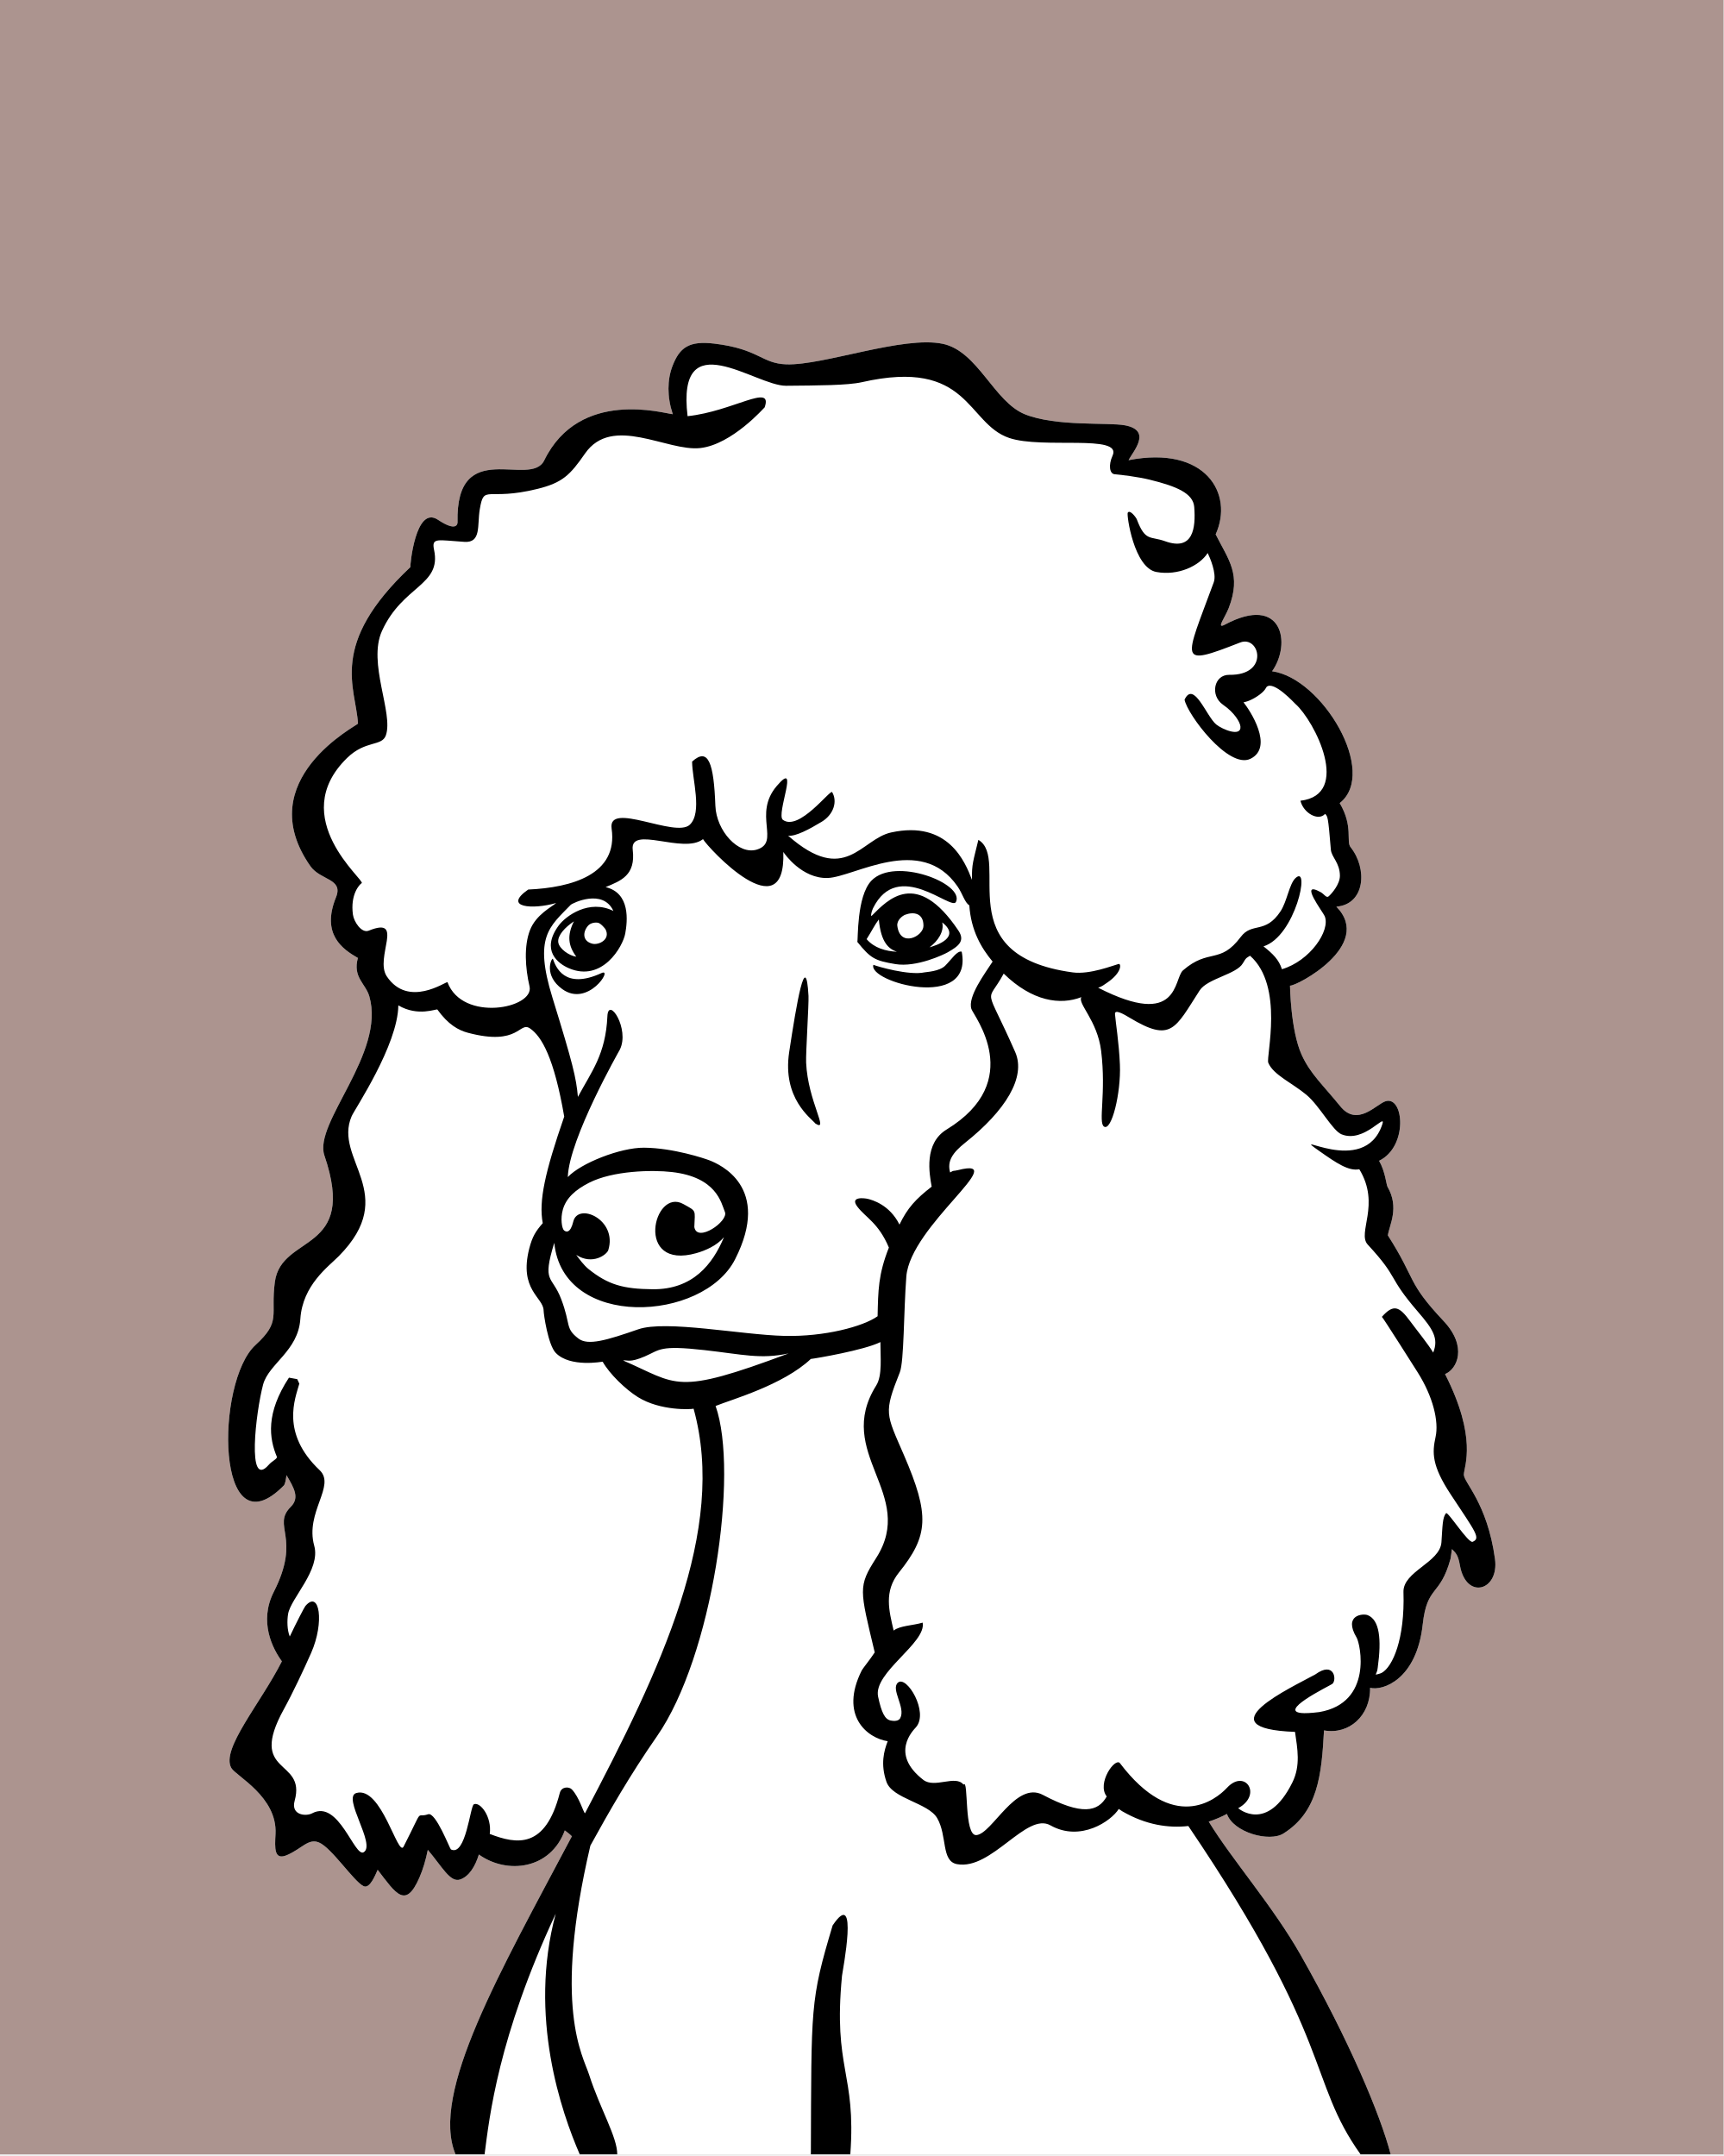
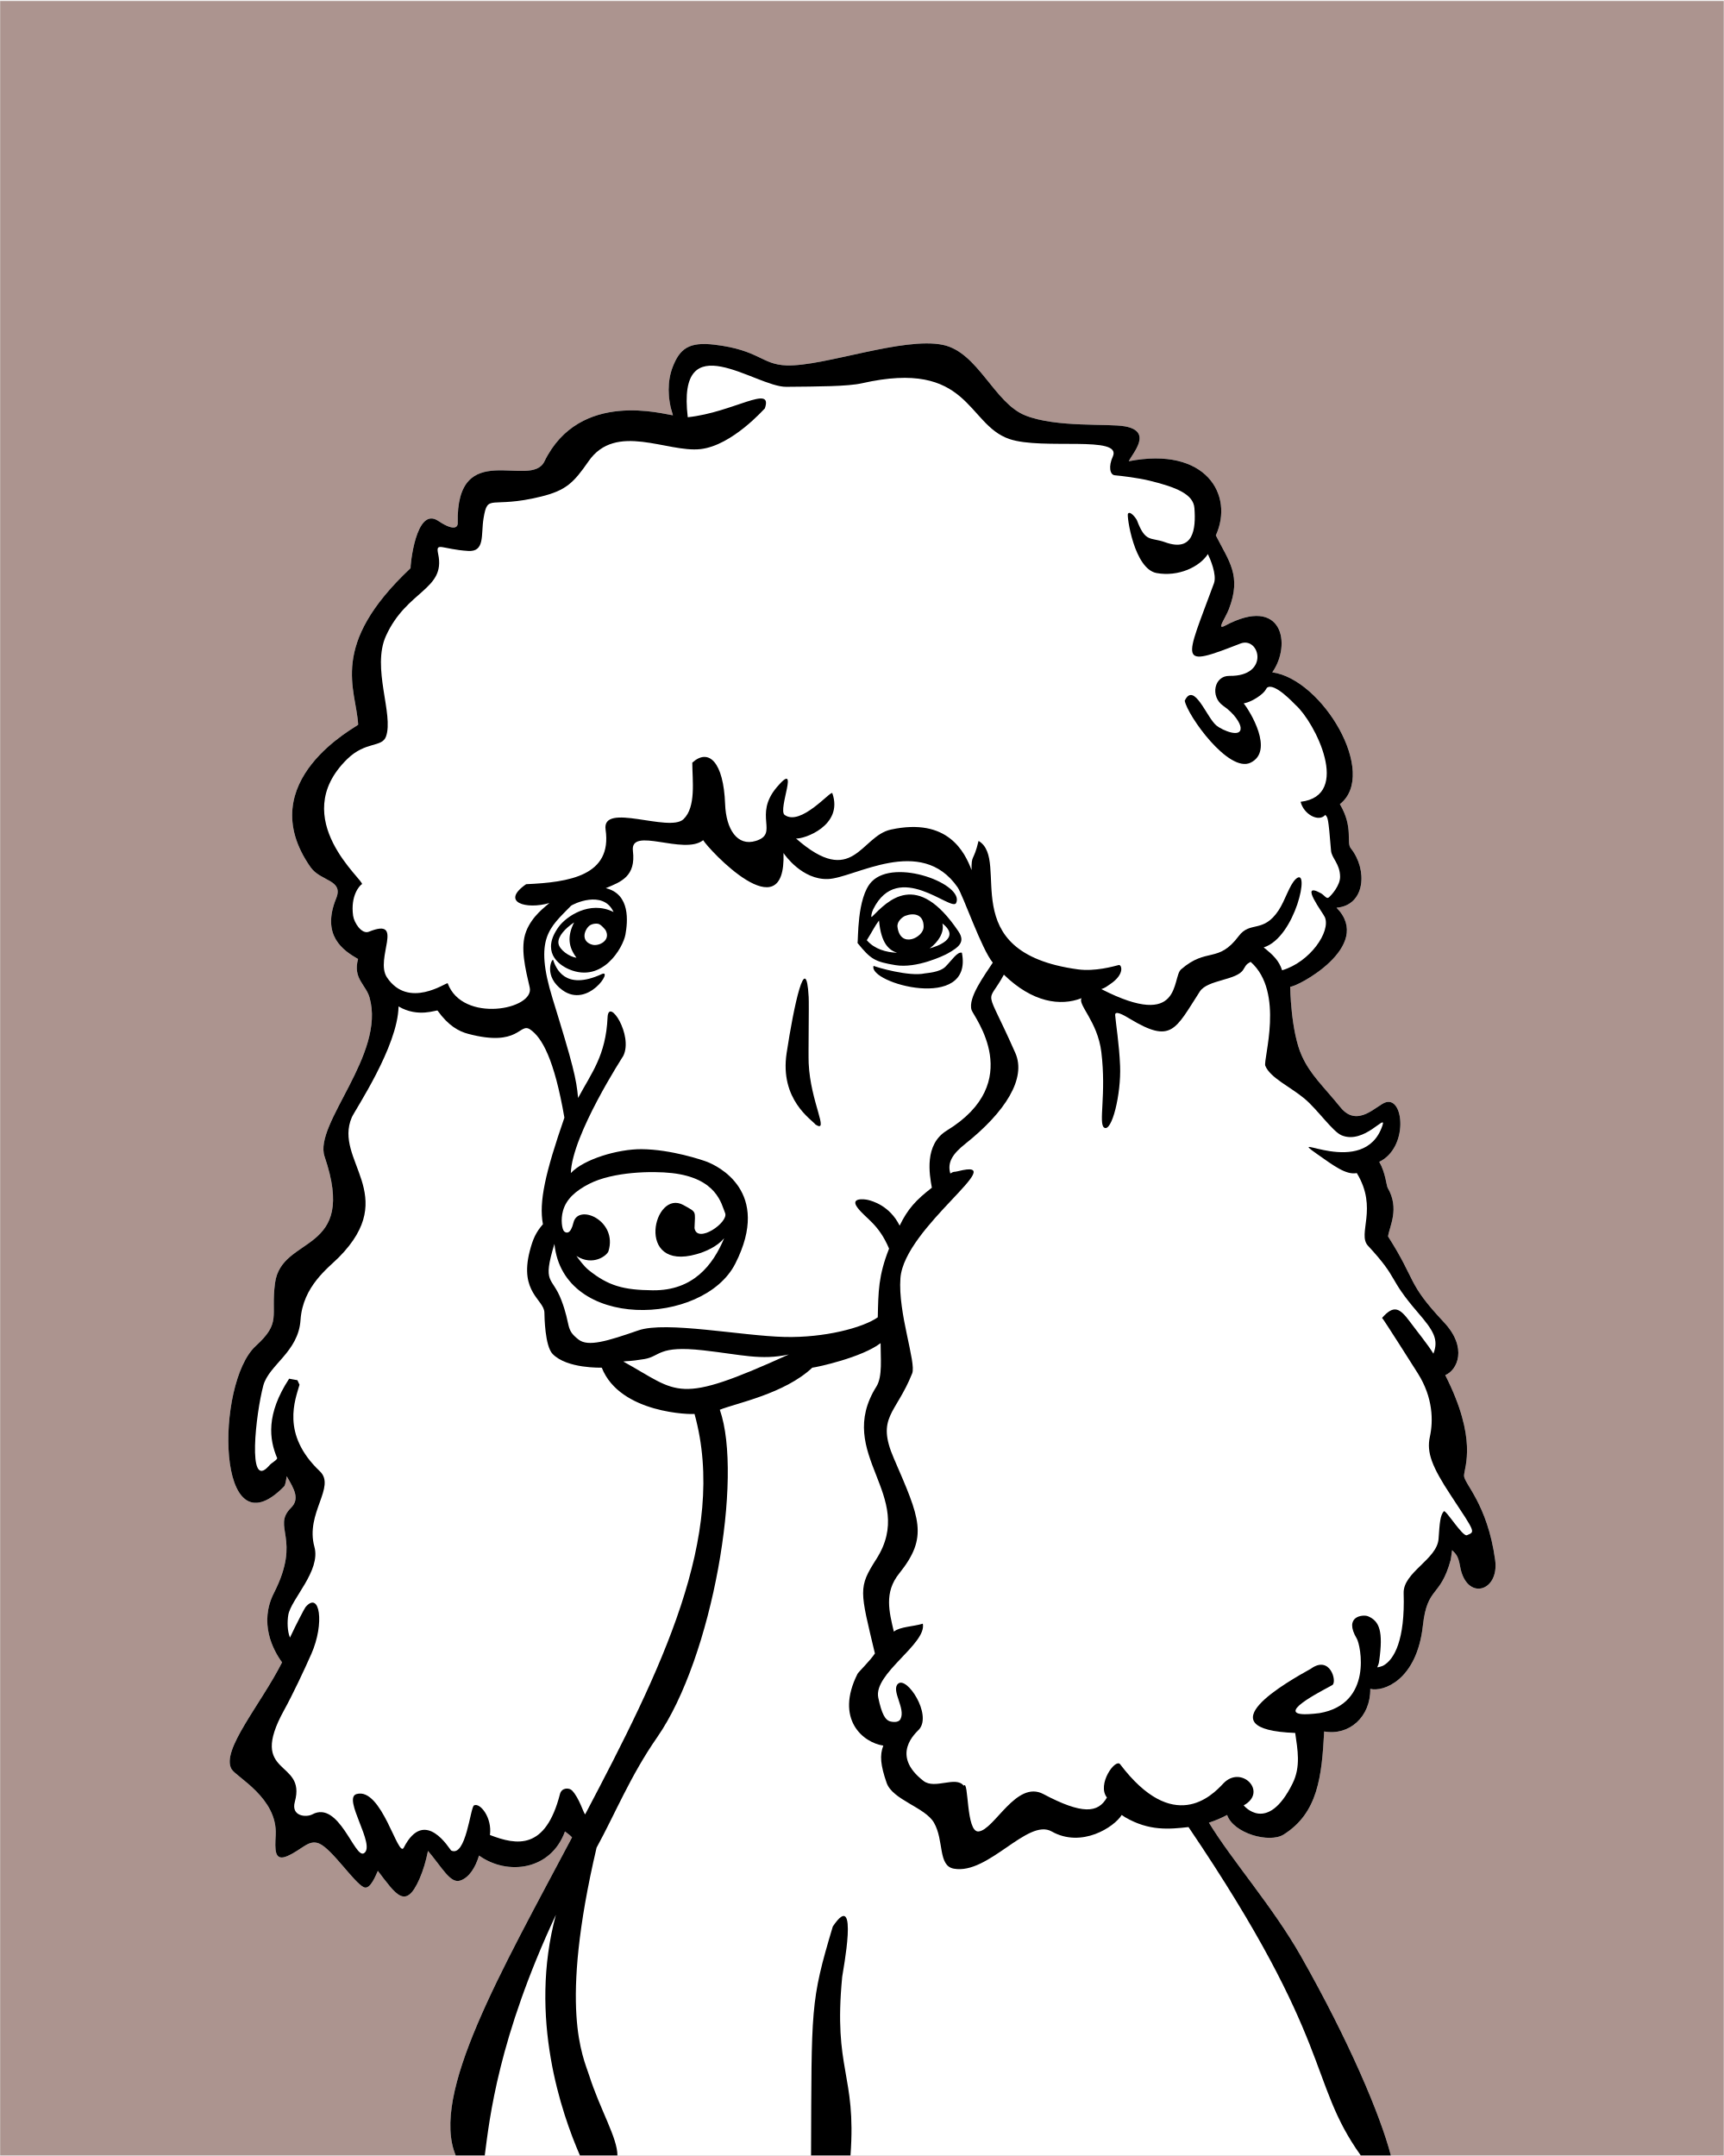
<svg xmlns="http://www.w3.org/2000/svg" width="100%" height="100%" viewBox="0 0 945 1182" version="1.1" xml:space="preserve" style="fill-rule:evenodd;clip-rule:evenodd;stroke-linejoin:round;stroke-miterlimit:2;">
-   <g transform="matrix(1,0,0,1,-11237.1,-1406.58)">
+   <g transform="matrix(1,0,0,1,-11237,-1406)">
    <g id="site_poodle" transform="matrix(0.26936,0,0,0.47619,11237.1,1406.58)">
      <rect x="0" y="0" width="3507.87" height="2480.32" style="fill:rgb(172,148,143);" />
      <g id="poodle" transform="matrix(3.7125,0,0,3.04563,-11756.4,-1117.53)">
        <g transform="matrix(1,0,0,0.689512,-882.37,366.927)">
          <path d="M4811.47,1181.1L4298.81,1181.1C4284.8,1147.56 4323.17,1081.22 4362.59,1006.73C4361.46,1005.53 4360.07,1004.52 4358.71,1003.49C4350.95,1024.86 4327.17,1027.84 4311.6,1016.72C4309.62,1023.17 4306.26,1028.78 4301.27,1030.43C4295.86,1032.22 4291.41,1023.33 4283.61,1014.16C4282.52,1019.56 4281.03,1024.74 4279,1029.38C4271.4,1046.76 4266.15,1038.2 4256.12,1025.1C4255.15,1027.11 4252,1035.74 4248.43,1034.08C4243.06,1031.58 4230.87,1012.95 4223.89,1010.1C4218.13,1007.75 4214.69,1013.41 4206.54,1016.98C4199.24,1020.18 4199.71,1013.28 4200.12,1005.43C4201.19,985.056 4178.42,973.679 4175.9,969.294C4170,959.039 4191.98,933.852 4203.61,910.795C4198.65,904.013 4190.82,889.173 4199.18,872.729C4214.52,842.558 4197.83,836.756 4208.5,826.083C4213.45,821.133 4210.3,815.83 4206.15,808.747C4205.76,811.349 4205.4,813.664 4204.68,814.398C4167.18,852.507 4166.97,757.644 4189.17,737.36C4203.45,724.312 4197.32,721.308 4199.75,702.884C4203.28,676.112 4245.39,687.651 4226.91,633.431C4220.85,615.646 4260.55,577.506 4251.55,546.239C4249.53,539.204 4242.33,535.862 4245.28,525.192C4236.97,520.413 4225.01,512.322 4233.27,491.951C4237.48,481.578 4224.78,482.767 4219.23,474.833C4186.06,427.456 4245.39,397.527 4245.34,396.706C4244.19,376.947 4228.85,353.424 4274.05,310.928C4273.82,310.462 4276.8,276.713 4289.2,284.982C4299.36,291.753 4299.93,287.229 4299.91,286.365C4298.81,238.747 4339.85,267.948 4347.43,252.419C4366.84,212.682 4413.43,226.781 4417.91,227.088C4414.74,217.452 4414.89,208.193 4417.68,200.843C4421.61,190.498 4426.76,186.727 4440.66,188.39C4465.25,191.33 4466.51,199.324 4480.23,199.759C4500.67,200.407 4544.12,183.929 4565.93,188.498C4585.21,192.54 4593.97,220.356 4611.05,227.173C4628.1,233.98 4656.54,231.446 4665.8,233.183C4681.05,236.042 4669.96,247.795 4667.78,252.295C4710.09,244.049 4725.6,270.765 4715.52,292.951C4722.66,307.141 4729.76,314.943 4722.69,333.337C4720.65,338.628 4715.55,345.132 4720.6,342.436C4752.32,325.503 4757.12,353.001 4746.46,368.017C4773.9,371.716 4804.81,423.576 4783.53,440.291C4791.11,453.185 4786.88,461.183 4789.51,464.491C4798.85,476.207 4797.52,495.783 4781.7,497.069C4802.48,518.261 4759.64,540.835 4756.28,540.373C4756.28,540.373 4756.59,564.938 4762.68,578.309C4767.44,588.773 4774.3,594.743 4783.85,606.516C4793.27,618.142 4803.69,605.209 4808.77,603.722C4818.74,600.799 4821.11,628.65 4805.11,636.394C4808.48,642.15 4809.08,649.52 4809.73,650.636C4816.4,662.105 4810.71,671.652 4809.93,677.286C4825.76,702.071 4820.06,702.515 4840.51,724.26C4853.78,738.375 4847.9,750.638 4841.29,753.324C4859.11,788.438 4851.78,803.574 4851.59,808.376C4851.43,812.68 4864.41,823.844 4868.65,854.657C4871.06,872.172 4852.77,877.396 4849.42,858.125C4848.38,852.148 4847.02,851.331 4845.05,849.279C4844.71,851.592 4844.42,854.112 4844.27,854.654C4838.47,875.682 4831.45,868.783 4829.03,890.621C4825.7,920.825 4807.14,927.123 4800.19,925.329C4800.4,940.644 4788.66,951.144 4774.92,948.682C4773.59,973.353 4771.55,993.346 4752.69,1005.19C4744.9,1010.08 4725.23,1004.58 4721.7,994.457C4718.77,996.028 4715.42,997.498 4711.73,998.682C4724.5,1019.61 4746.89,1044.96 4762.12,1071.8C4788.81,1118.83 4805.82,1159.38 4811.47,1181.1Z" style="fill:white;" />
        </g>
        <g id="linhas" transform="matrix(1,0,0,0.689512,-938.63,365.904)">
-           <path d="M4443.72,1182.59L4423.16,1182.59C4413.24,1159.77 4394.77,1107.02 4409.99,1050.67C4378.39,1118.33 4373.63,1162.23 4370.99,1182.59L4355.07,1182.59C4341.06,1149.05 4379.43,1082.7 4418.85,1008.21C4417.72,1007.02 4416.33,1006.01 4414.97,1004.98C4407.21,1026.34 4383.43,1029.32 4367.86,1018.2C4365.88,1024.65 4362.52,1030.26 4357.53,1031.91C4352.12,1033.7 4347.67,1024.81 4339.87,1015.64C4338.78,1021.04 4337.29,1026.22 4335.26,1030.87C4327.66,1048.25 4322.41,1039.69 4312.38,1026.58C4311.41,1028.59 4308.26,1037.22 4304.69,1035.56C4299.32,1033.06 4287.13,1014.43 4280.15,1011.58C4274.39,1009.23 4270.95,1014.89 4262.8,1018.46C4255.5,1021.66 4255.97,1014.76 4256.38,1006.92C4257.45,986.54 4234.68,975.163 4232.16,970.778C4226.26,960.523 4248.24,935.335 4259.87,912.279C4254.91,905.496 4247.07,890.657 4255.44,874.213C4270.78,844.042 4254.09,838.24 4264.76,827.567C4269.71,822.617 4266.56,817.314 4262.41,810.231C4262.02,812.832 4261.66,815.148 4260.94,815.881C4223.44,853.991 4223.23,759.127 4245.43,738.843C4259.71,725.795 4253.57,722.791 4256.01,704.368C4259.54,677.596 4301.65,689.134 4283.17,634.914C4277.11,617.129 4316.81,578.99 4307.81,547.723C4305.79,540.687 4298.59,537.345 4301.54,526.675C4293.23,521.897 4281.27,513.805 4289.53,493.434C4293.74,483.062 4281.04,484.251 4275.48,476.316C4242.32,428.94 4301.65,399.011 4301.6,398.189C4300.45,378.43 4285.11,354.907 4330.31,312.411C4330.08,311.945 4333.06,278.196 4345.46,286.466C4355.62,293.237 4356.19,288.712 4356.17,287.849C4355.07,240.23 4396.11,269.431 4403.69,253.902C4423.1,214.165 4469.69,228.265 4474.16,228.571C4470.99,218.935 4471.15,209.677 4473.94,202.327C4477.87,191.982 4483.02,188.211 4496.92,189.873C4521.51,192.813 4522.77,200.808 4536.48,201.242C4556.93,201.89 4600.38,185.413 4622.18,189.982C4641.47,194.023 4650.23,221.839 4667.31,228.657C4684.36,235.464 4712.8,232.93 4722.06,234.666C4737.31,237.526 4726.22,249.279 4724.04,253.779C4766.35,245.532 4781.86,272.249 4771.78,294.434C4778.92,308.624 4786.02,316.426 4778.95,334.82C4776.91,340.112 4771.81,346.615 4776.86,343.919C4808.57,326.987 4813.38,354.484 4802.72,369.501C4830.16,373.199 4861.07,425.06 4839.79,441.774C4847.37,454.669 4843.14,462.667 4845.77,465.975C4855.11,477.69 4853.78,497.267 4837.96,498.553C4858.74,519.745 4815.9,542.318 4812.54,541.856C4812.54,541.856 4812.85,566.421 4818.94,579.792C4823.7,590.257 4830.56,596.227 4840.11,608C4849.53,619.626 4859.95,606.692 4865.02,605.205C4875,602.282 4877.36,630.134 4861.37,637.877C4864.74,643.633 4865.34,651.003 4865.99,652.12C4872.66,663.588 4866.97,673.135 4866.19,678.77C4882.02,703.555 4876.32,703.999 4896.76,725.743C4910.03,739.858 4904.16,752.121 4897.55,754.808C4915.36,789.921 4908.04,805.057 4907.85,809.859C4907.68,814.164 4920.67,825.327 4924.91,856.14C4927.32,873.656 4909.03,878.879 4905.68,859.609C4904.64,853.632 4903.28,852.815 4901.31,850.763C4900.97,853.076 4900.68,855.596 4900.53,856.138C4894.73,877.165 4887.71,870.267 4885.29,892.105C4881.95,922.308 4863.4,928.607 4856.45,926.812C4856.66,942.128 4844.91,952.627 4831.18,950.166C4829.85,974.837 4827.81,994.83 4808.94,1006.68C4801.16,1011.57 4781.49,1006.07 4777.96,995.941C4775.03,997.511 4771.68,998.982 4767.99,1000.17C4780.76,1021.09 4803.15,1046.44 4818.38,1073.29C4845.07,1120.32 4862.08,1160.87 4867.73,1182.59L4851.23,1182.59C4822,1141.64 4837.25,1121.44 4756.8,1002.58C4746.07,1003.79 4733.61,1002.08 4720.54,994.476C4719.89,994.095 4719.26,993.675 4718.66,993.223C4714.64,999.766 4697.7,1011.52 4681.2,1002.21C4668.05,994.784 4648.96,1026.95 4630.02,1023.49C4621.21,1021.88 4624.78,1008.1 4619.13,998.283C4614.27,989.837 4594.54,987.687 4591.3,978.326C4587.94,968.624 4589.95,961.373 4591.99,956.082C4580.74,954.397 4565.35,942.012 4577.77,917.259C4578.29,916.223 4582.27,911.383 4584.88,907.392C4576.62,872.763 4575.65,871.317 4585.66,855.655C4608.15,820.484 4562.35,798.252 4585.72,761.023C4589.17,755.524 4587.95,745.142 4588,737.266C4579.09,741.715 4552.66,746.207 4549.84,746.518C4534.55,760.91 4506.3,768.763 4497.64,772.292C4510.53,808.803 4495.97,909.594 4465.49,953.382C4450.8,974.495 4439.18,994.761 4428.99,1013.32C4408.23,1101.94 4424.92,1128.41 4428.28,1138.88C4434.28,1157.6 4443.77,1173.09 4443.72,1182.59ZM4549.87,1182.59C4550.2,1101.37 4549.35,1098.67 4561.79,1057.1C4576.45,1035.21 4567.17,1082.36 4566.95,1084.63C4561.99,1136.08 4574.79,1137.66 4571.49,1182.59L4549.87,1182.59ZM4433.17,507.38C4431.58,507.073 4429.07,507.44 4427.7,509.024C4424.8,512.381 4424.52,517.425 4430.03,518.856C4433.63,519.792 4440.27,516.478 4437.23,510.867C4437.1,510.625 4434.76,507.688 4433.17,507.38ZM4649.5,528.663C4643.31,521.221 4637.67,511.692 4636.73,497.813C4634.16,496.261 4633.19,491.67 4630.23,487.39C4610.1,458.289 4573.62,482.36 4559.08,482.831C4545.03,483.286 4535.45,469.655 4534.77,468.554C4536.24,512.369 4493.55,466.392 4490.74,461.53C4480.09,469.975 4450.55,453.681 4452.21,467.405C4453.9,481.38 4445.76,484.345 4437.34,487.832C4451.04,491.095 4449.33,506.548 4448.11,513.269C4446.82,520.41 4435.57,540.084 4417.29,532.348C4411.15,529.748 4401.71,522.447 4411.61,508.907C4415.52,503.566 4428.43,494.3 4441.61,500.915C4435.89,488.444 4419.13,496.609 4418.18,497.585C4406.55,509.617 4397.91,515.099 4408.17,548.339C4419.41,584.764 4421.2,592.215 4422.16,602.851C4429.53,589.072 4437.38,579.629 4438.32,558.674C4438.82,547.371 4450.74,565.615 4445.14,576.939C4444.96,577.294 4417.29,625.784 4416.62,646.81C4423.64,639.231 4445.4,630.596 4458.42,630.697C4474.58,630.821 4491.93,636.712 4494.32,637.648C4499.7,639.756 4528.58,652.067 4508.31,691.914C4490.86,726.233 4413.92,730.546 4409.19,682.844C4402.37,705.267 4407.9,700.346 4412.98,713.674C4418.41,727.937 4414.99,729.577 4422.43,735.324C4427.66,739.369 4437.9,736.277 4455.24,730.264C4470.3,725.04 4511.73,733.307 4535.39,733.877C4557.33,734.405 4578.53,728.75 4586.45,723.1C4586.78,708.952 4586.76,700.359 4592.64,685.451C4586.88,671.801 4579.91,669.073 4575.33,662.985C4571.09,657.347 4579.13,658.294 4581.07,658.752C4583.31,659.284 4593.01,661.866 4598.44,672.855C4602.87,663.681 4607.42,658.775 4616.1,652.056C4614.76,644.783 4611.82,628.347 4624.27,620.738C4667.91,594.065 4639.06,558.325 4637.87,554.636C4635.72,547.931 4645.14,535.416 4649.5,528.663ZM4583.27,503.515C4592,494.776 4607.78,477.518 4630.69,511.565C4634.62,517.406 4630.83,520.191 4624.8,523.626C4622.91,524.708 4607.83,531.993 4596.14,530.032C4584.84,528.138 4582.63,526.884 4575.33,517.86C4575.82,516.92 4574.86,492.876 4583.08,484.29C4595.84,470.982 4634.3,485.877 4629.4,495.98C4626.94,501.059 4597.57,471.787 4583.94,499.426C4582.99,501.348 4582.51,504.275 4583.27,503.515ZM4614.92,520.836C4618.4,519.897 4632.5,515.429 4621.86,507.184C4621.87,507.218 4621.88,507.252 4621.89,507.285C4623.02,512.09 4619.63,517.334 4614.92,520.836ZM4601.52,502.999C4600.28,503.48 4596.84,505.854 4597.27,509.133C4598.85,521.222 4611.51,514.802 4611.59,509.161C4611.71,501.879 4605.98,501.272 4601.52,502.999ZM4597.02,523.268C4592.76,521.805 4588.28,518.446 4587.13,505.565C4584.81,508.562 4583.45,511.628 4580.43,516.361C4584.67,521.277 4590.99,522.982 4597.02,523.268ZM4408.42,527.091C4409.97,531.47 4414.71,544.359 4435.14,534.942C4441.61,531.959 4427.7,554.001 4413.57,543.736C4403.33,536.296 4407.51,526.906 4408.42,527.091ZM4584.15,530.435C4586.18,531.321 4603.8,536.434 4612.24,534.56C4613.08,534.373 4620.4,534.056 4623.53,530.902C4627.11,527.3 4630.04,522.553 4632.56,523.228C4639,555.975 4580.89,539.881 4584.15,530.435ZM4552.36,617.462C4550.18,614.661 4534.1,603.82 4537.98,578.265C4541.95,552.075 4547.13,521.014 4548.57,547.507C4548.81,551.951 4547.03,578.714 4547.27,584.074C4548.22,605.359 4560.16,622.381 4552.36,617.462ZM4891.05,743.025C4894.13,735.221 4890.96,730.235 4882.62,720.568C4865.47,700.676 4872.72,702.79 4855.16,683.826C4849.19,677.376 4862.36,661.929 4850.54,642.524C4844.69,643.67 4838.03,639.143 4828.69,632.579C4810.12,619.529 4853.24,647.901 4863.14,617.889C4865.43,610.963 4853.19,628.467 4840.77,623.352C4835.83,621.317 4828.75,607.741 4821.59,601.748C4813.89,595.297 4803.37,590.782 4800.63,584.139C4799.29,580.868 4809.49,542.057 4790.63,525.456C4789.06,526.533 4788.65,526.114 4786.7,529.577C4783.28,535.658 4767.25,537.921 4763.01,544.482C4749.5,565.42 4747.56,573.283 4724.62,559.431C4721.17,557.347 4716.39,554.65 4716.59,557.456C4716.9,561.708 4718.8,573.179 4719.29,585.222C4719.93,600.7 4714.73,621.948 4710.54,619.093C4707.3,616.884 4711.85,600.876 4709,577.618C4706.95,560.917 4695.91,551.641 4698.18,548.144C4686.62,552.659 4671.25,550.528 4655.58,535.249C4646.04,552.987 4644.82,539.504 4661.88,578.243C4667.97,592.082 4656.49,610.443 4634.44,627.989C4627.57,633.447 4624.45,638.058 4626.22,644.27C4628.64,642.818 4627.64,643.728 4630.54,642.985C4660.63,635.301 4604.35,673.501 4602.2,701.36C4600.73,720.411 4600.99,747.942 4598.63,753.857C4589.7,776.284 4591.02,776.404 4600.84,799.101C4615.18,832.26 4614.36,843.378 4598.15,863.599C4589.81,873.998 4592.74,884.58 4595.25,895.428C4598.62,892.691 4605.85,892.696 4611.15,891.073C4613.35,902.211 4583.92,918.45 4586.73,931.675C4588.66,940.765 4590.57,944.099 4593.59,944.731C4595.85,945.202 4598.04,944.986 4598.87,943.421C4601.94,937.64 4593.56,927.641 4597.56,924.002C4602.35,919.631 4614.65,940.223 4607.51,948.393C4605.91,950.224 4592.98,962.931 4611.53,977.29C4617.74,982.098 4629.21,974.342 4633.57,979.906C4636.45,976.231 4633.64,1008.2 4640.65,1007.55C4649.3,1006.76 4662.2,977.64 4677.04,985.502C4698.46,996.849 4707.27,994.889 4712.07,986.372C4706.42,979.165 4716.73,964.723 4719.33,968.154C4748.43,1006.5 4771.59,988.519 4778.03,981.592C4787.87,970.998 4797.62,985.408 4784.13,992.81C4784.13,992.81 4799.93,1006.67 4813.81,978.76C4818.47,969.387 4816.59,960.17 4815.29,950.976C4764.46,949.073 4813.82,926.454 4826.43,919.455C4836.97,911.806 4838.32,922.772 4835.71,924.679C4834.24,925.749 4803.82,940.442 4820.4,940.713C4823.19,940.758 4828.03,940.212 4828.62,940.109C4858.11,935.029 4851.13,902.748 4849.06,899.276C4841.6,886.771 4852.66,885.932 4855.2,886.998C4861.6,889.677 4862.81,899.978 4860.63,915.776C4860.36,917.769 4860.26,917.68 4859.53,919.553C4860.13,919.549 4862.17,918.97 4862.84,918.6C4868.83,915.289 4875.57,900.047 4874.74,874.342C4874.38,862.93 4894.79,858.206 4895.56,846.995C4896.17,838.058 4896.11,833.357 4898.09,831.084C4899.09,829.93 4910.32,847.779 4912.68,846.756C4917.22,844.779 4914.37,841.583 4900.62,820.742C4890.22,804.986 4890.45,797.878 4892.34,789.317C4894.23,780.757 4890.94,767.166 4882.53,753.857C4881.92,752.889 4863.22,723.316 4862.91,723.429C4869.39,716.112 4872.53,717.882 4878.28,725.65C4882.54,731.397 4887.94,737.94 4891.05,743.025ZM4421.27,525.981C4416.85,520.01 4416.11,514.357 4419.97,506.6C4415.11,509.874 4411.02,514.238 4411.37,517.929C4411.72,521.601 4417.5,525.528 4421.27,525.981ZM4485.58,773.787C4484.46,774.182 4467.36,775.115 4455.02,767.409C4448.15,763.115 4439.43,754.628 4435.73,748.027C4435.53,747.972 4417.91,751.376 4410,743.18C4405.8,738.831 4403.38,722.043 4403.35,719.906C4403.24,712.733 4389.67,708.664 4395.49,685.951C4397.17,679.416 4399.05,676.436 4402.88,672.083C4400.6,659.898 4404.1,644.104 4414.65,613.645C4409.08,581.36 4402.28,569.672 4395.9,565.313C4389.94,561.247 4390.09,575.194 4361.9,567.701C4356.7,566.319 4351.08,563.27 4345.12,554.966C4344.71,554.384 4334.52,559.068 4323.72,552.666C4323.41,574.585 4299.82,609.489 4298.1,613.485C4287.93,637.128 4324.84,655.944 4291.07,690.146C4285.32,695.974 4271.23,705.994 4269.99,724.589C4268.82,742.181 4252.64,749.119 4249.57,760.572C4245.59,775.49 4240.49,818.4 4252.62,804.607C4254.59,802.361 4256.32,802.05 4257.23,800.413C4252.77,789.983 4251.01,776.224 4263.75,756.763L4268.29,757.595L4269.43,760.065C4267.2,768.186 4259.03,787.089 4280.56,807.485C4289.59,816.043 4272.47,830.513 4277.6,848.908C4281.29,862.112 4264.66,877.72 4263.27,886.369C4262.69,889.895 4262.71,895.068 4264.2,898.689C4267.57,891.496 4272.22,882.586 4272.73,881.987C4280.54,872.794 4283.32,890.894 4275.91,907.686C4271.82,916.951 4265.63,930.057 4260.96,938.518C4240.68,975.291 4273.39,965.171 4266.87,988.729C4264.67,996.702 4273.08,997.422 4276.48,995.603C4291.08,987.808 4299.68,1020.07 4304.75,1016.93C4311.56,1012.72 4292.77,986.745 4300.71,984.477C4314.52,980.531 4323.48,1019.95 4326.59,1013.87C4338.19,991.137 4332.75,998.58 4340.06,996.134C4344.21,994.742 4351.94,1015.11 4352.53,1015.41C4360.73,1019.47 4363.08,991.681 4365.11,990.681C4368.42,989.05 4375.11,997.367 4373.83,1006.92C4388.69,1012.67 4404.31,1015.22 4412.22,984.477C4413.15,980.843 4417.3,980.909 4418.85,982.525C4422.88,986.737 4425.09,994.948 4426.04,995.603C4467.37,917.109 4504.04,840.368 4485.58,773.787ZM4808.12,532.853C4823.47,528.313 4834.84,511.645 4831.57,503.771C4830.65,501.529 4816.99,483.76 4829.34,490.597C4831.34,491.703 4832.46,493.972 4833.71,492.905C4835.47,491.407 4839.92,486.209 4839.9,481.607C4839.86,474.443 4835.28,471.415 4834.94,467.308C4833.42,448.711 4833.19,449.223 4831.79,447.673C4828.07,451.879 4819.89,447.24 4818.26,440.48C4846.55,437.168 4826.01,396.705 4815.53,387.428C4814.79,386.777 4803.7,374.61 4799.74,378.031C4799.41,378.319 4799.09,380.327 4794.27,383.428C4790.18,386.057 4787.31,386.497 4787.05,386.519C4790.45,390.713 4803.94,411.097 4790.85,417.489C4778.83,423.359 4756.2,393.133 4754.73,385.07C4759.79,374.332 4766.72,394.235 4772.09,398.66C4775.38,401.366 4785.96,405.774 4785.36,399.735C4785.12,397.373 4782.18,392.246 4775.8,387.83C4768.6,382.841 4770.79,371.323 4779.24,371.453C4801.53,371.794 4795.9,349.553 4785.19,353.745C4750.5,367.322 4754.76,364.18 4770.74,320.721C4772.48,315.982 4768.59,307.055 4767.41,304.677C4762.88,311.737 4751.23,317.244 4739.3,315.074C4726.97,312.833 4722.87,283.722 4723.59,282.569C4724.81,280.61 4728.21,285.287 4728.55,286.195C4733.23,298.589 4735.91,295.27 4744.02,298.194C4759.48,303.771 4760.92,290.994 4760.04,279.462C4759.47,271.949 4750.45,268.099 4735.46,264.434C4729.32,262.933 4720.12,261.801 4716.39,261.474C4713.61,261.23 4712.9,256.439 4715.28,251.263C4720.77,239.333 4676.83,247.797 4658.59,241.59C4635.05,233.58 4636.89,197.601 4577.77,211.029C4570.06,212.779 4553.81,212.815 4536.28,212.979C4519.4,213.137 4476.09,177.819 4482.28,229.651C4507.11,227.038 4529.29,211.218 4524.53,224.825C4524.28,224.93 4506.69,245.152 4489.27,247.123C4471.05,249.183 4441.02,228.566 4426.04,250.149C4417.89,261.899 4413.78,266.134 4399.88,269.545C4371.99,276.392 4370.72,266.621 4368.36,280.705C4366.88,289.591 4369.29,299.151 4359.94,298.558C4345.25,297.627 4341.81,295.977 4343.3,302.955C4347.48,322.553 4326.15,322.34 4314.76,347.356C4306.74,364.985 4321.2,392.536 4316.85,404.691C4314.65,410.819 4305.68,407.187 4295.59,417.057C4262.05,449.874 4305.86,484.288 4303.62,485.66C4302.32,486.45 4297.31,491.925 4298.82,502.929C4299.36,506.849 4303.56,513.302 4307.49,511.707C4327.57,503.56 4310.48,526.529 4317.41,536.813C4329.19,554.289 4349.71,539.555 4350.65,539.943C4358.85,562.091 4398.42,554.321 4395.64,542.292C4393.28,532.126 4392.5,520.18 4395.88,511.428C4399.21,502.821 4408.1,498.523 4410.24,496.535C4397.55,500.26 4380.61,499.098 4394.91,489.169C4418.69,488.112 4444.3,480.953 4440.63,455.725C4438.4,440.399 4475.66,461.13 4483.51,453.615C4490.52,446.911 4484.79,428.733 4484.76,419.025C4493.73,410.87 4496.66,420.044 4497.52,443.208C4498.03,456.983 4510.19,470.391 4520.31,467.245C4533.33,463.196 4517.92,447.987 4531.13,432.442C4544.14,417.117 4530.56,448.042 4534.54,450.956C4543.35,457.418 4560.55,434.12 4561.53,435.757C4564.54,440.791 4562.44,448.004 4555.81,452.011C4549.11,456.058 4541.53,460.148 4537.41,459.659C4568.78,487.209 4577.23,461.509 4593.87,457.874C4625.08,451.059 4634.45,473.962 4638.18,483.85C4638.05,475.01 4638.9,473.628 4641.7,461.929C4659.69,472.538 4624.49,525.217 4693.42,534.593C4702.94,535.887 4715.87,530.653 4718.57,529.971C4720.03,529.604 4720.56,534.636 4712.28,540.239C4710.87,541.192 4709.34,542.433 4707.37,542.991C4752.19,565.905 4748.64,538.015 4753.88,533.474C4768.09,521.16 4774.09,530.413 4785.53,515.157C4791.76,506.862 4798.94,513.788 4807.32,501.137C4810.95,495.664 4812.1,486.136 4815.55,482.887C4823.93,475.025 4815.47,514.88 4798.01,520.318C4803.21,524.451 4806.42,527.583 4808.12,532.853ZM4485.98,674.215C4487.49,683.051 4504.82,671.002 4502.76,665.972C4500.71,660.942 4498.25,646.852 4473.65,644.036C4462.87,642.8 4441.3,643.248 4428.21,649.953C4420.63,653.84 4415.7,658.353 4413.91,664.602C4412.49,669.544 4413.37,674.962 4414.52,675.996C4415.67,677.03 4418.05,677.716 4419.62,671.191C4422.2,660.473 4444,670.107 4438.81,686.853C4438.08,689.209 4430.27,695.284 4421.24,689.465C4422.72,691.483 4425.4,695.146 4427.9,697.165C4438.78,705.924 4447.09,708.137 4463.11,708.302C4485.19,708.529 4496.05,694.557 4502.23,679.76C4498.31,684.407 4492.03,687.098 4487.12,688.494C4452.99,698.197 4463.54,652.399 4479.94,661.582C4487.37,665.745 4486.31,664.488 4485.98,674.215ZM4446.93,747.342C4477.16,760.39 4474.86,767.001 4537.68,743.482C4522.21,746.808 4512.6,744.032 4491.53,741.667C4466.6,738.867 4467.22,741.529 4458.85,745.118C4450.25,748.804 4449.43,746.933 4446.93,747.342Z" style="fill-rule:nonzero;" />
+           <path d="M4443.72,1182.59L4423.16,1182.59C4413.24,1159.77 4394.77,1107.02 4409.99,1050.67C4378.39,1118.33 4373.63,1162.23 4370.99,1182.59L4355.07,1182.59C4341.06,1149.05 4379.43,1082.7 4418.85,1008.21C4417.72,1007.02 4416.33,1006.01 4414.97,1004.98C4407.21,1026.34 4383.43,1029.32 4367.86,1018.2C4365.88,1024.65 4362.52,1030.26 4357.53,1031.91C4352.12,1033.7 4347.67,1024.81 4339.87,1015.64C4338.78,1021.04 4337.29,1026.22 4335.26,1030.87C4327.66,1048.25 4322.41,1039.69 4312.38,1026.58C4311.41,1028.59 4308.26,1037.22 4304.69,1035.56C4299.32,1033.06 4287.13,1014.43 4280.15,1011.58C4274.39,1009.23 4270.95,1014.89 4262.8,1018.46C4255.5,1021.66 4255.97,1014.76 4256.38,1006.92C4257.45,986.54 4234.68,975.163 4232.16,970.778C4226.26,960.523 4248.24,935.335 4259.87,912.279C4254.91,905.496 4247.07,890.657 4255.44,874.213C4270.78,844.042 4254.09,838.24 4264.76,827.567C4269.71,822.617 4266.56,817.314 4262.41,810.231C4262.02,812.832 4261.66,815.148 4260.94,815.881C4223.44,853.991 4223.23,759.127 4245.43,738.843C4259.71,725.795 4253.57,722.791 4256.01,704.368C4259.54,677.596 4301.65,689.134 4283.17,634.914C4277.11,617.129 4316.81,578.99 4307.81,547.723C4305.79,540.687 4298.59,537.345 4301.54,526.675C4293.23,521.897 4281.27,513.805 4289.53,493.434C4293.74,483.062 4281.04,484.251 4275.48,476.316C4242.32,428.94 4301.65,399.011 4301.6,398.189C4300.45,378.43 4285.11,354.907 4330.31,312.411C4330.08,311.945 4333.06,278.196 4345.46,286.466C4355.62,293.237 4356.19,288.712 4356.17,287.849C4355.07,240.23 4396.11,269.431 4403.69,253.902C4423.1,214.165 4469.69,228.265 4474.16,228.571C4470.99,218.935 4471.15,209.677 4473.94,202.327C4477.87,191.982 4483.02,188.211 4496.92,189.873C4521.51,192.813 4522.77,200.808 4536.48,201.242C4556.93,201.89 4600.38,185.413 4622.18,189.982C4641.47,194.023 4650.23,221.839 4667.31,228.657C4684.36,235.464 4712.8,232.93 4722.06,234.666C4737.31,237.526 4726.22,249.279 4724.04,253.779C4766.35,245.532 4781.86,272.249 4771.78,294.434C4778.92,308.624 4786.02,316.426 4778.95,334.82C4776.91,340.112 4771.81,346.615 4776.86,343.919C4808.57,326.987 4813.38,354.484 4802.72,369.501C4830.16,373.199 4861.07,425.06 4839.79,441.774C4847.37,454.669 4843.14,462.667 4845.77,465.975C4855.11,477.69 4853.78,497.267 4837.96,498.553C4858.74,519.745 4815.9,542.318 4812.54,541.856C4812.54,541.856 4812.85,566.421 4818.94,579.792C4823.7,590.257 4830.56,596.227 4840.11,608C4849.53,619.626 4859.95,606.692 4865.02,605.205C4875,602.282 4877.36,630.134 4861.37,637.877C4864.74,643.633 4865.34,651.003 4865.99,652.12C4872.66,663.588 4866.97,673.135 4866.19,678.77C4882.02,703.555 4876.32,703.999 4896.76,725.743C4910.03,739.858 4904.16,752.121 4897.55,754.808C4915.36,789.921 4908.04,805.057 4907.85,809.859C4907.68,814.164 4920.67,825.327 4924.91,856.14C4927.32,873.656 4909.03,878.879 4905.68,859.609C4904.64,853.632 4903.28,852.815 4901.31,850.763C4900.97,853.076 4900.68,855.596 4900.53,856.138C4894.73,877.165 4887.71,870.267 4885.29,892.105C4881.95,922.308 4863.4,928.607 4856.45,926.812C4856.66,942.128 4844.91,952.627 4831.18,950.166C4829.85,974.837 4827.81,994.83 4808.94,1006.68C4801.16,1011.57 4781.49,1006.07 4777.96,995.941C4775.03,997.511 4771.68,998.982 4767.99,1000.17C4780.76,1021.09 4803.15,1046.44 4818.38,1073.29C4845.07,1120.32 4862.08,1160.87 4867.73,1182.59L4851.23,1182.59C4822,1141.64 4837.25,1121.44 4756.8,1002.58C4746.07,1003.79 4735.13,1004.8 4722.06,997.193C4721.41,996.812 4720.78,996.392 4720.18,995.941C4716.16,1002.48 4698.27,1014.28 4681.78,1004.98C4668.62,997.552 4647.08,1028.84 4628.13,1025.38C4619.33,1023.77 4622.9,1009.99 4617.25,1000.17C4612.39,991.72 4594.54,987.687 4591.3,978.326C4587.94,968.624 4587.44,963.21 4589.48,957.919C4578.23,956.234 4562.91,943.353 4575.33,918.6C4575.85,917.564 4582.27,911.383 4584.88,907.392C4576.62,872.763 4575.65,871.317 4585.66,855.655C4608.15,820.484 4562.35,798.252 4585.72,761.023C4589.17,755.524 4587.95,745.142 4588,737.266C4577.77,745.118 4553.35,750.416 4550.54,750.727C4535.24,765.119 4508.51,770.258 4499.85,773.787C4512.74,810.299 4495.97,909.594 4465.49,953.382C4450.8,974.495 4442.47,995.318 4432.29,1013.87C4411.52,1102.5 4424.92,1128.41 4428.28,1138.88C4434.28,1157.6 4443.77,1173.09 4443.72,1182.59ZM4549.87,1182.59C4550.2,1101.37 4549.35,1098.67 4561.79,1057.1C4576.45,1035.21 4567.17,1082.36 4566.95,1084.63C4561.99,1136.08 4574.79,1137.66 4571.49,1182.59L4549.87,1182.59ZM4433.17,507.38C4431.58,507.073 4429.07,507.44 4427.7,509.024C4424.8,512.381 4424.52,517.425 4430.03,518.856C4433.63,519.792 4440.27,516.478 4437.23,510.867C4437.1,510.625 4434.76,507.688 4433.17,507.38ZM4649.5,528.663C4643.31,521.221 4633.19,491.67 4630.23,487.39C4610.1,458.289 4573.62,482.36 4559.08,482.831C4545.03,483.286 4535.45,469.655 4534.77,468.554C4536.24,512.369 4493.55,466.392 4490.74,461.53C4480.09,469.975 4450.55,453.681 4452.21,467.405C4453.9,481.38 4445.76,484.345 4437.34,487.832C4451.04,491.095 4449.33,506.548 4448.11,513.269C4446.82,520.41 4435.57,540.084 4417.29,532.348C4411.15,529.748 4401.71,522.447 4411.61,508.907C4415.52,503.566 4428.43,494.3 4441.61,500.915C4435.89,488.444 4419.13,496.609 4418.18,497.585C4406.55,509.617 4397.91,515.099 4408.17,548.339C4419.41,584.764 4421.2,592.215 4422.16,602.851C4429.53,589.072 4437.38,579.629 4438.32,558.674C4438.82,547.371 4452.53,568.467 4446.93,579.792C4446.76,580.146 4418.85,623.009 4418.18,644.036C4425.2,636.457 4443.98,630.825 4456.99,630.926C4473.15,631.05 4490.5,636.941 4492.89,637.877C4498.27,639.985 4528.59,653.857 4508.33,693.704C4490.87,728.024 4413.92,730.546 4409.19,682.844C4402.37,705.267 4407.9,700.346 4412.98,713.674C4418.41,727.937 4414.99,729.577 4422.43,735.324C4427.66,739.369 4437.9,736.277 4455.24,730.264C4470.3,725.04 4511.73,733.307 4535.39,733.877C4557.33,734.405 4578.53,728.75 4586.45,723.1C4586.78,708.952 4586.76,700.359 4592.64,685.451C4586.88,671.801 4579.91,669.073 4575.33,662.985C4571.09,657.347 4579.13,658.294 4581.07,658.752C4583.31,659.284 4593.01,661.866 4598.44,672.855C4602.87,663.681 4607.42,658.775 4616.1,652.056C4614.76,644.783 4611.82,628.347 4624.27,620.738C4667.91,594.065 4639.06,558.325 4637.87,554.636C4635.72,547.931 4645.14,535.416 4649.5,528.663ZM4583.27,503.515C4592,494.776 4607.78,477.518 4630.69,511.565C4634.62,517.406 4630.83,520.191 4624.8,523.626C4622.91,524.708 4607.83,531.993 4596.14,530.032C4584.84,528.138 4582.63,526.884 4575.33,517.86C4575.82,516.92 4574.86,492.876 4583.08,484.29C4595.84,470.982 4634.3,485.877 4629.4,495.98C4626.94,501.059 4597.57,471.787 4583.94,499.426C4582.99,501.348 4582.51,504.275 4583.27,503.515ZM4614.92,520.836C4618.4,519.897 4632.5,515.429 4621.86,507.184C4621.87,507.218 4621.88,507.252 4621.89,507.285C4623.02,512.09 4619.63,517.334 4614.92,520.836ZM4601.52,502.999C4600.28,503.48 4596.84,505.854 4597.27,509.133C4598.85,521.222 4611.51,514.802 4611.59,509.161C4611.71,501.879 4605.98,501.272 4601.52,502.999ZM4597.02,523.268C4592.76,521.805 4588.28,518.446 4587.13,505.565C4584.81,508.562 4583.45,511.628 4580.43,516.361C4584.67,521.277 4590.99,522.982 4597.02,523.268ZM4408.42,527.091C4409.97,531.47 4414.71,544.359 4435.14,534.942C4441.61,531.959 4427.7,554.001 4413.57,543.736C4403.33,536.296 4407.51,526.906 4408.42,527.091ZM4584.15,530.435C4586.18,531.321 4603.8,536.434 4612.24,534.56C4613.08,534.373 4620.4,534.056 4623.53,530.902C4627.11,527.3 4630.04,522.553 4632.56,523.228C4639,555.975 4580.89,539.881 4584.15,530.435ZM4552.36,617.462C4550.18,614.661 4532.61,603.798 4536.48,578.243C4540.46,552.053 4547.13,521.014 4548.57,547.507C4548.81,551.951 4548.33,578.477 4548.57,583.837C4549.52,605.122 4560.16,622.381 4552.36,617.462ZM4891.05,743.025C4894.13,735.221 4890.96,730.235 4882.62,720.568C4865.47,700.676 4872.72,702.79 4855.16,683.826C4849.19,677.376 4860.88,663.441 4849.06,644.036C4843.21,645.183 4836.46,640.045 4827.12,633.481C4808.55,620.431 4853.24,647.901 4863.14,617.889C4865.43,610.963 4853.19,628.467 4840.77,623.352C4835.83,621.317 4827.56,609.216 4820.4,603.222C4812.7,596.771 4801.64,591.866 4798.9,585.222C4797.56,581.951 4809.71,544.828 4790.85,528.228C4789.28,529.304 4788.87,528.886 4786.92,532.348C4783.51,538.429 4767.25,537.921 4763.01,544.482C4749.5,565.42 4747.56,573.283 4724.62,559.431C4721.17,557.347 4716.39,554.65 4716.59,557.456C4716.9,561.708 4718.8,573.179 4719.29,585.222C4719.93,600.7 4714.73,621.948 4710.54,619.093C4707.3,616.884 4711.85,600.876 4709,577.618C4706.95,560.917 4695.91,551.641 4698.18,548.144C4686.62,552.659 4671.25,550.528 4655.58,535.249C4646.04,552.987 4644.82,539.504 4661.88,578.243C4667.97,592.082 4656.49,610.443 4634.44,627.989C4627.57,633.447 4624.45,638.058 4626.22,644.27C4628.64,642.818 4627.64,643.728 4630.54,642.985C4660.63,635.301 4601.01,673.73 4598.87,701.59C4597.4,720.64 4607.67,747.942 4605.31,753.857C4596.38,776.284 4585.44,777.716 4595.25,800.413C4609.59,833.572 4614.36,843.378 4598.15,863.599C4589.81,873.998 4592.74,884.58 4595.25,895.428C4598.62,892.691 4605.85,892.696 4611.15,891.073C4613.35,902.211 4583.92,918.45 4586.73,931.675C4588.66,940.765 4590.57,944.099 4593.59,944.731C4595.85,945.202 4598.04,944.986 4598.87,943.421C4601.94,937.64 4593.56,927.641 4597.56,924.002C4602.35,919.631 4616.26,940.838 4609.12,949.008C4607.52,950.839 4592.98,962.931 4611.53,977.29C4617.74,982.098 4629.21,974.342 4633.57,979.906C4636.45,976.231 4634.69,1005.62 4641.7,1004.98C4650.36,1004.18 4662.38,976.615 4677.22,984.477C4698.64,995.823 4707.27,994.889 4712.07,986.372C4706.42,979.165 4716.73,964.723 4719.33,968.154C4748.43,1006.5 4769.37,985.687 4775.8,978.76C4785.65,968.166 4800.54,983.279 4787.05,990.681C4787.05,990.681 4799.93,1006.67 4813.81,978.76C4818.47,969.387 4816.59,960.17 4815.29,950.976C4764.46,949.073 4811.26,922.775 4823.87,915.776C4834.41,908.127 4838.32,922.772 4835.71,924.679C4834.24,925.749 4803.82,940.442 4820.4,940.713C4823.19,940.758 4828.03,940.212 4828.62,940.109C4858.11,935.029 4851.13,902.748 4849.06,899.276C4841.6,886.771 4852.66,885.932 4855.2,886.998C4861.6,889.677 4863.55,895.429 4861.37,911.227C4861.1,913.219 4861,913.13 4860.27,915.003C4860.87,915 4862.91,914.42 4863.58,914.05C4869.57,910.74 4875.57,900.047 4874.74,874.342C4874.38,862.93 4893.1,855.792 4893.88,844.581C4894.49,835.644 4894.79,831.728 4896.76,829.455C4897.77,828.301 4907.07,843.589 4909.43,842.567C4913.97,840.589 4914.37,841.583 4900.62,820.742C4890.22,804.986 4887.23,797.142 4889.12,788.582C4891.01,780.022 4890.94,767.166 4882.53,753.857C4881.92,752.889 4863.22,723.316 4862.91,723.429C4869.39,716.112 4872.53,717.882 4878.28,725.65C4882.54,731.397 4887.94,737.94 4891.05,743.025ZM4421.27,525.981C4416.85,520.01 4416.11,514.357 4419.97,506.6C4415.11,509.874 4411.02,514.238 4411.37,517.929C4411.72,521.601 4417.5,525.528 4421.27,525.981ZM4485.98,776.064C4484.86,776.459 4445.14,776.064 4435.14,750.727C4434.94,750.673 4416.08,751.376 4408.17,743.18C4403.97,738.831 4403.72,722.706 4403.69,720.568C4403.58,713.396 4389.81,709.566 4395.64,686.853C4397.31,680.318 4399.05,676.436 4402.88,672.083C4400.6,659.898 4404.1,644.104 4414.65,613.645C4409.08,581.36 4402.28,569.672 4395.9,565.313C4389.94,561.247 4390.09,575.194 4361.9,567.701C4356.7,566.319 4351.08,563.27 4345.12,554.966C4344.71,554.384 4334.52,559.068 4323.72,552.666C4323.41,574.585 4299.82,609.489 4298.1,613.485C4287.93,637.128 4324.84,655.944 4291.07,690.146C4285.32,695.974 4271.23,705.994 4269.99,724.589C4268.82,742.181 4252.64,749.119 4249.57,760.572C4245.59,775.49 4240.49,818.4 4252.62,804.607C4254.59,802.361 4256.32,802.05 4257.23,800.413C4252.77,789.983 4251.01,776.224 4263.75,756.763L4268.29,757.595L4269.43,760.065C4267.2,768.186 4259.03,787.089 4280.56,807.485C4289.59,816.043 4272.47,830.513 4277.6,848.908C4281.29,862.112 4264.66,877.72 4263.27,886.369C4262.69,889.895 4262.71,895.068 4264.2,898.689C4267.57,891.496 4272.22,882.586 4272.73,881.987C4280.54,872.794 4283.32,890.894 4275.91,907.686C4271.82,916.951 4265.63,930.057 4260.96,938.518C4240.68,975.291 4273.39,965.171 4266.87,988.729C4264.67,996.702 4273.08,997.422 4276.48,995.603C4291.08,987.808 4299.68,1020.07 4304.75,1016.93C4311.56,1012.72 4292.77,986.745 4300.71,984.477C4314.52,980.531 4323.48,1019.95 4326.59,1013.87C4338.19,991.137 4351.94,1015.11 4352.53,1015.41C4360.73,1019.47 4363.08,991.681 4365.11,990.681C4368.42,989.05 4375.11,997.367 4373.83,1006.92C4388.69,1012.67 4404.31,1015.22 4412.22,984.477C4413.15,980.843 4417.3,980.909 4418.85,982.525C4422.88,986.737 4425.09,994.948 4426.04,995.603C4467.37,917.109 4504.44,842.645 4485.98,776.064ZM4808.12,532.853C4823.47,528.313 4834.84,511.645 4831.57,503.771C4830.65,501.529 4816.99,483.76 4829.34,490.597C4831.34,491.703 4832.46,493.972 4833.71,492.905C4835.47,491.407 4839.92,486.209 4839.9,481.607C4839.86,474.443 4835.28,471.415 4834.94,467.308C4833.42,448.711 4833.19,449.223 4831.79,447.673C4828.07,451.879 4819.89,447.24 4818.26,440.48C4846.55,437.168 4826.01,396.705 4815.53,387.428C4814.79,386.777 4803.7,374.61 4799.74,378.031C4799.41,378.319 4799.09,380.327 4794.27,383.428C4790.18,386.057 4787.31,386.497 4787.05,386.519C4790.45,390.713 4803.94,412.634 4790.85,419.025C4778.83,424.895 4756.2,393.133 4754.73,385.07C4759.79,374.332 4766.72,394.235 4772.09,398.66C4775.38,401.366 4785.96,405.774 4785.36,399.735C4785.12,397.373 4782.18,392.246 4775.8,387.83C4768.6,382.841 4770.79,371.323 4779.24,371.453C4801.53,371.794 4795.9,349.553 4785.19,353.745C4750.5,367.322 4754.76,364.18 4770.74,320.721C4772.48,315.982 4768.59,307.055 4767.41,304.677C4762.88,311.737 4751.23,317.244 4739.3,315.074C4726.97,312.833 4722.87,283.722 4723.59,282.569C4724.81,280.61 4728.21,285.287 4728.55,286.195C4733.23,298.589 4735.91,295.27 4744.02,298.194C4759.48,303.771 4760.92,290.994 4760.04,279.462C4759.47,271.949 4750.45,268.099 4735.46,264.434C4729.32,262.933 4720.12,261.801 4716.39,261.474C4713.61,261.23 4712.9,256.439 4715.28,251.263C4720.77,239.333 4676.83,247.797 4658.59,241.59C4635.05,233.58 4636.89,197.601 4577.77,211.029C4570.06,212.779 4553.81,212.815 4536.28,212.979C4519.4,213.137 4476.09,177.819 4482.28,229.651C4507.11,227.038 4529.29,211.218 4524.53,224.825C4524.28,224.93 4506.69,245.152 4489.27,247.123C4471.05,249.183 4442.88,232.196 4427.9,253.779C4419.75,265.529 4415.64,269.764 4401.74,273.175C4373.85,280.022 4372.67,271.018 4370.32,285.102C4368.84,293.988 4371.25,303.548 4361.9,302.955C4347.21,302.024 4343.97,297.699 4345.46,304.677C4349.64,324.275 4328.23,324.46 4316.85,349.476C4308.83,367.104 4321.2,392.536 4316.85,404.691C4314.65,410.819 4305.68,407.187 4295.59,417.057C4262.05,449.874 4305.86,484.288 4303.62,485.66C4302.32,486.45 4297.31,491.925 4298.82,502.929C4299.36,506.849 4303.56,513.302 4307.49,511.707C4327.57,503.56 4310.48,526.529 4317.41,536.813C4329.19,554.289 4349.71,539.555 4350.65,539.943C4358.85,562.091 4398.42,554.321 4395.64,542.292C4393.28,532.126 4390.28,520.317 4393.66,511.565C4396.99,502.958 4404.29,497.968 4406.43,495.98C4393.74,499.706 4379.36,495.589 4393.66,485.66C4417.44,484.604 4440.9,480.953 4437.23,455.725C4435.01,440.399 4472.08,457.53 4479.94,450.014C4486.94,443.311 4484.79,428.733 4484.76,419.025C4493.73,410.87 4501.91,418.611 4502.76,441.774C4503.27,455.549 4509.46,465.074 4519.58,461.929C4532.61,457.88 4517.92,447.987 4531.13,432.442C4544.14,417.117 4531.41,444.76 4535.39,447.673C4544.21,454.135 4560.9,433.958 4561.53,435.757C4567.79,453.615 4545.74,461.079 4541.62,460.59C4572.98,488.14 4576.95,459.36 4593.59,455.725C4624.81,448.91 4634.15,468.035 4637.87,477.923C4637.74,469.083 4638.9,473.628 4641.7,461.929C4659.69,472.538 4627.22,522.972 4696.15,532.348C4705.67,533.642 4715.87,530.653 4718.57,529.971C4720.03,529.604 4722.19,534.816 4713.91,540.418C4712.5,541.371 4710.97,542.612 4709,543.171C4753.82,566.084 4747.49,536.889 4752.73,532.348C4766.94,520.035 4772.94,529.288 4784.38,514.032C4790.61,505.736 4797.79,512.663 4806.17,500.011C4809.8,494.539 4812.1,486.136 4815.55,482.887C4823.93,475.025 4815.47,514.88 4798.01,520.318C4803.21,524.451 4806.42,527.583 4808.12,532.853ZM4485.98,674.215C4487.49,683.051 4504.82,671.002 4502.76,665.972C4500.71,660.942 4498.25,646.852 4473.65,644.036C4462.87,642.8 4441.3,643.248 4428.21,649.953C4420.63,653.84 4415.7,658.353 4413.91,664.602C4412.49,669.544 4413.37,674.962 4414.52,675.996C4415.67,677.03 4418.05,677.716 4419.62,671.191C4422.2,660.473 4444,670.107 4438.81,686.853C4438.08,689.209 4430.27,695.284 4421.24,689.465C4422.72,691.483 4425.4,695.146 4427.9,697.165C4438.78,705.924 4447.09,708.137 4463.11,708.302C4485.19,708.529 4496.05,694.557 4502.23,679.76C4498.31,684.407 4492.03,687.098 4487.12,688.494C4452.99,698.197 4463.54,652.399 4479.94,661.582C4487.37,665.745 4486.31,664.488 4485.98,674.215ZM4446.93,747.342C4477.81,764.388 4475.61,771.633 4537.68,743.482C4522.21,746.808 4511.81,743.569 4490.74,741.203C4465.81,738.404 4467.42,744.537 4458.42,746.008C4449.58,747.454 4449.43,746.933 4446.93,747.342Z" style="fill-rule:nonzero;" />
        </g>
      </g>
    </g>
  </g>
</svg>
